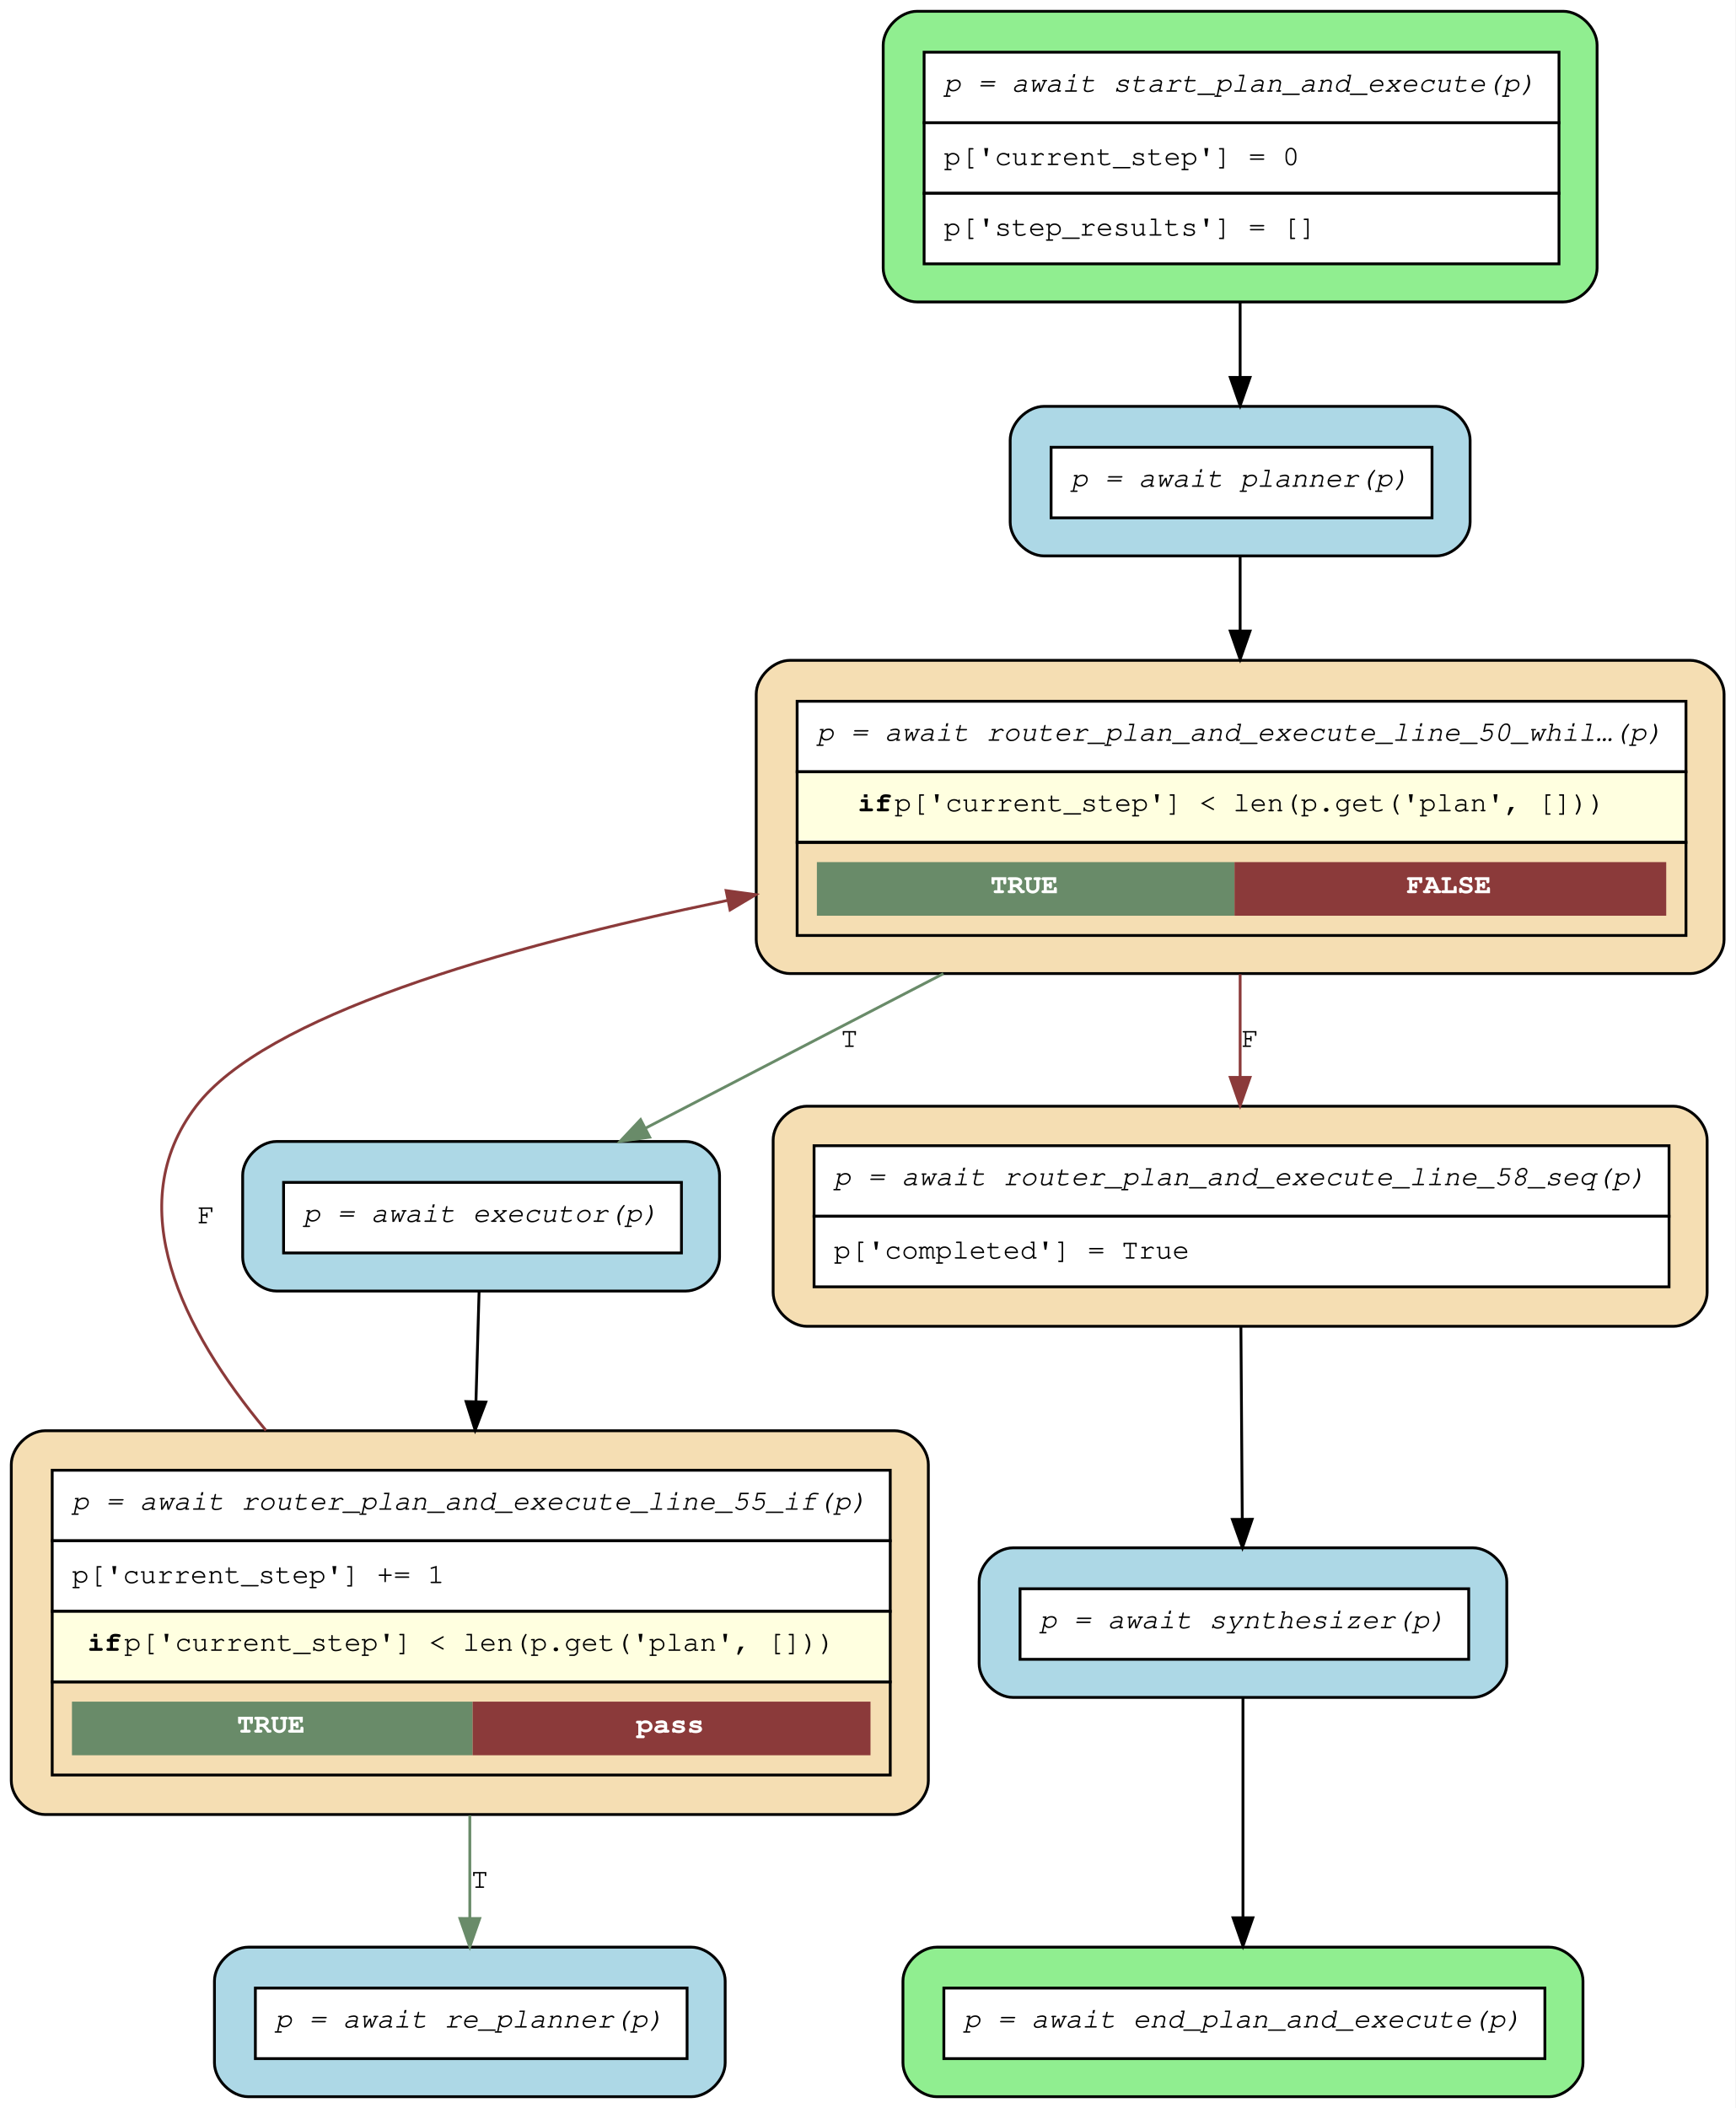
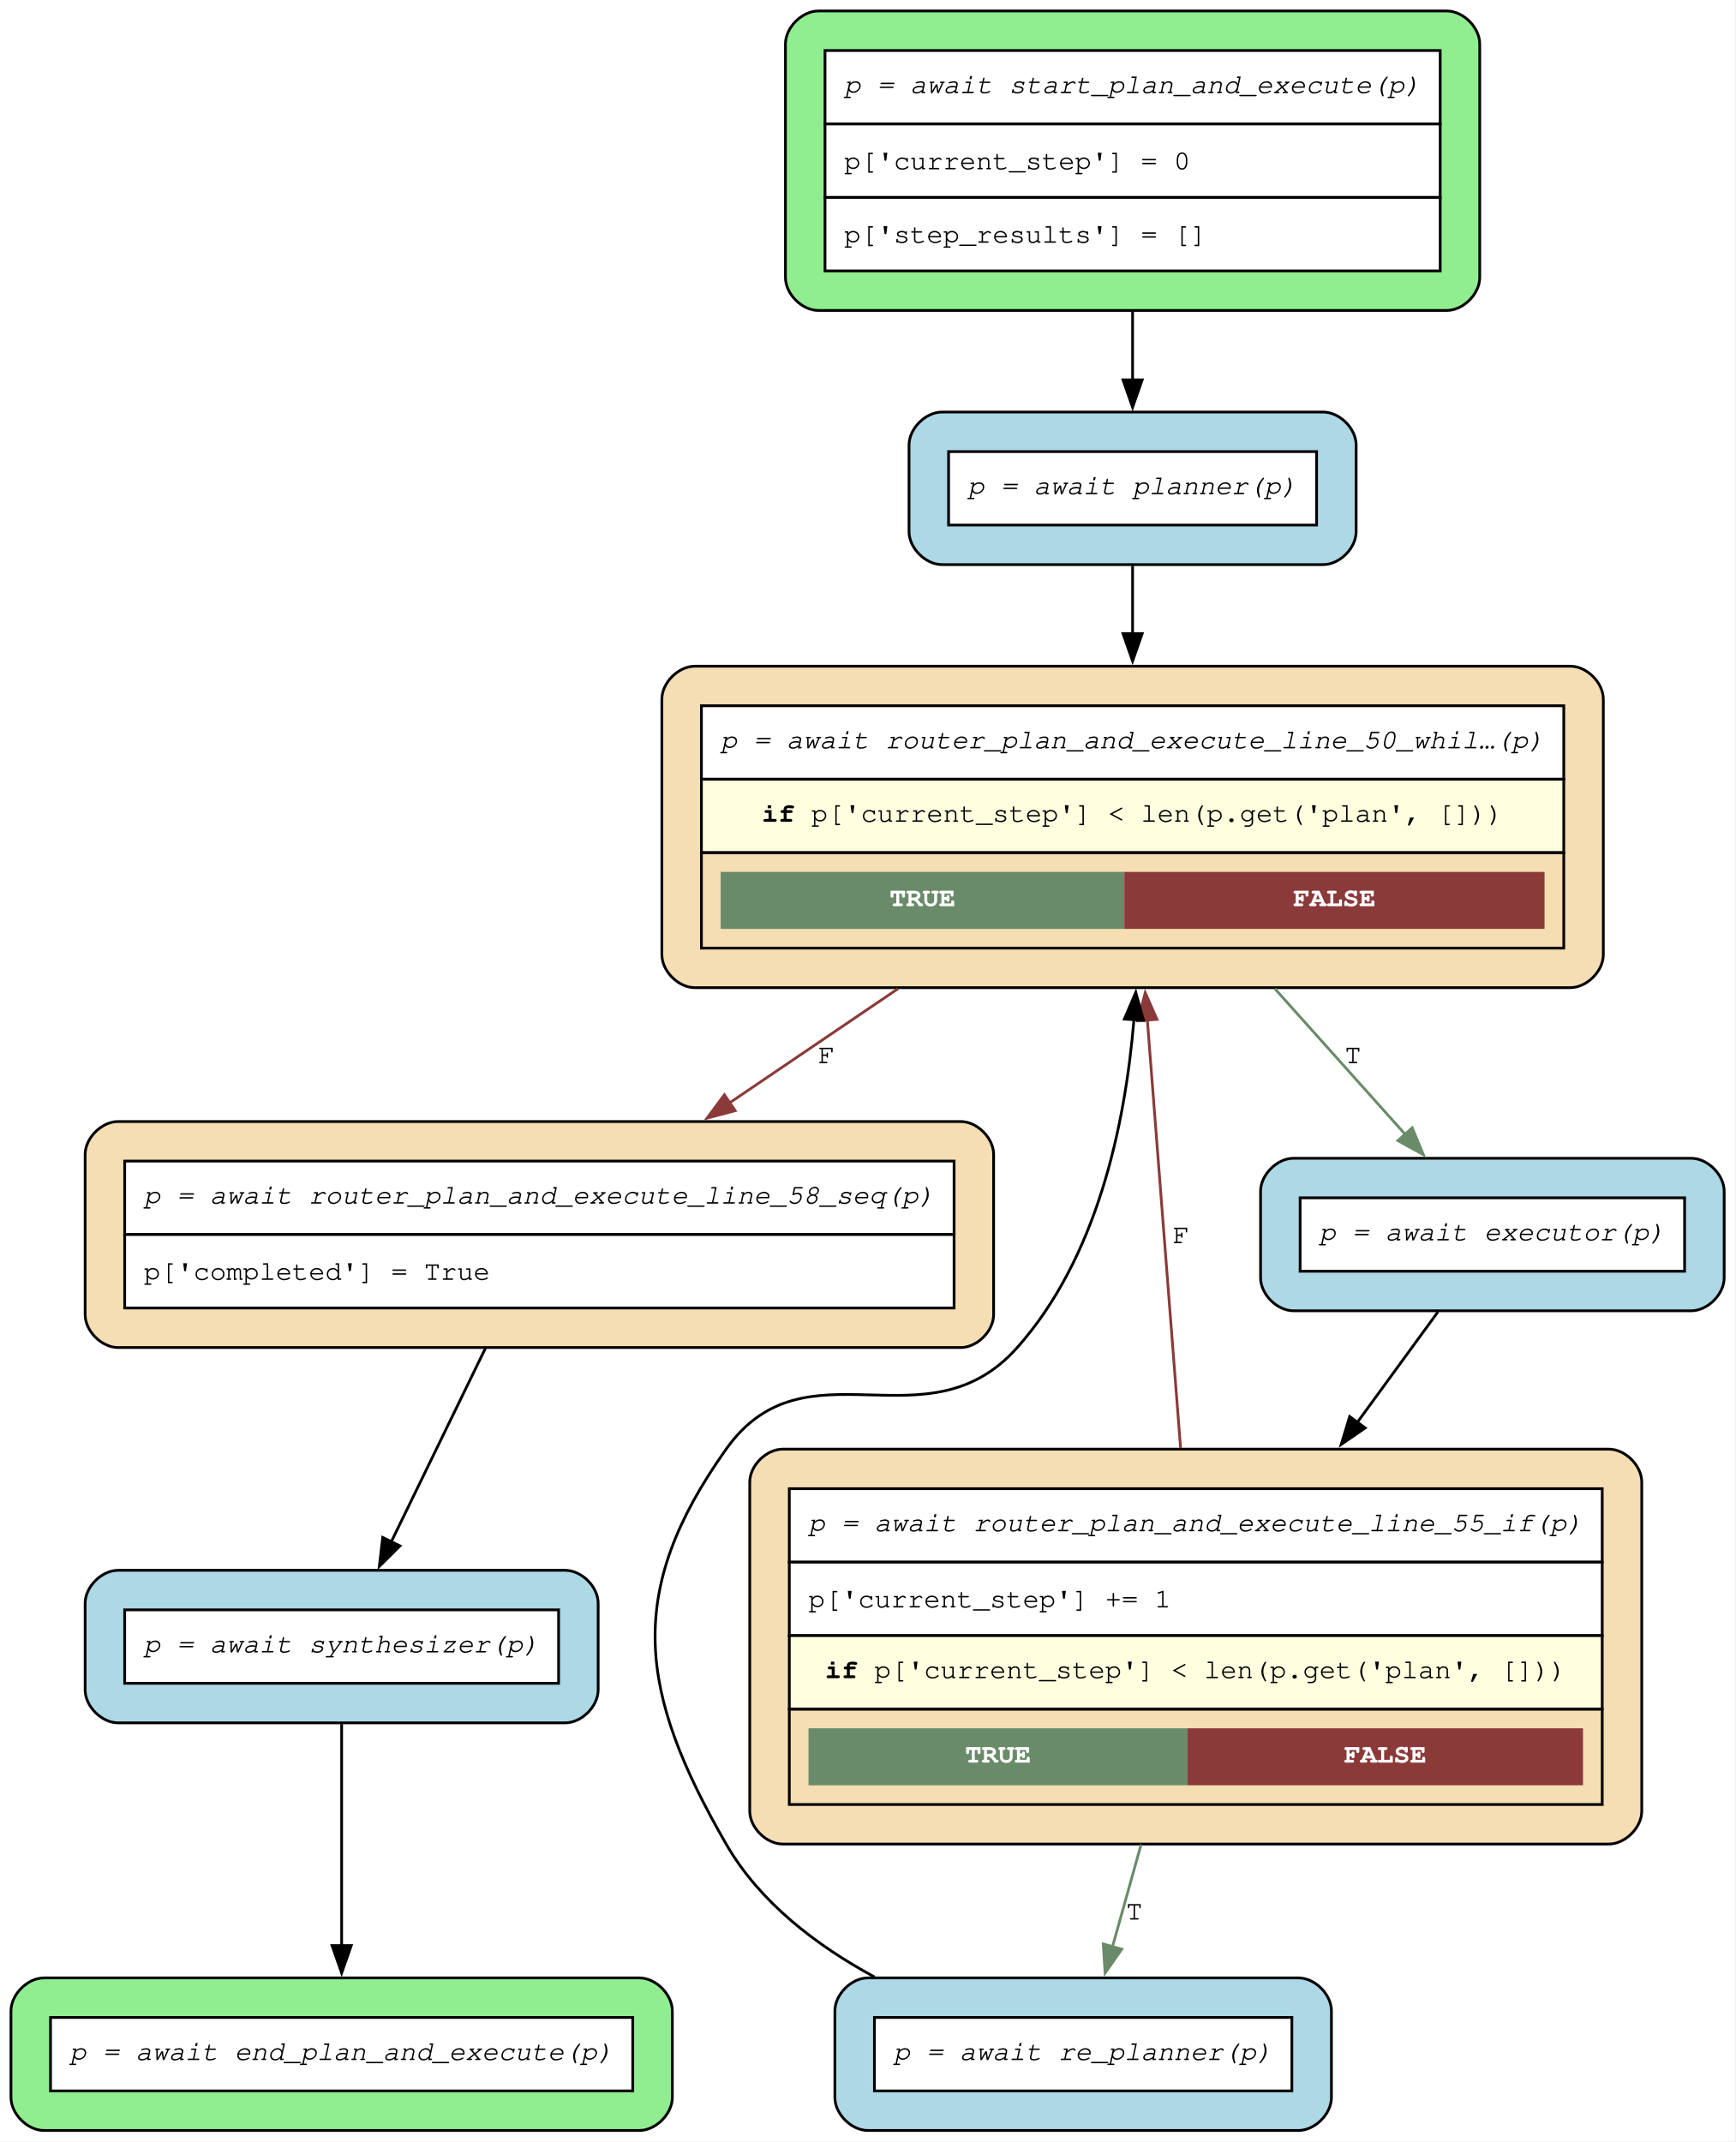
- <svg xmlns="http://www.w3.org/2000/svg" width="615pt" height="747pt" viewBox="0.00 0.00 615.00 747.00">
-   <g id="graph0" class="graph" transform="scale(1 1) rotate(0) translate(4 743)">
-     <polygon fill="white" stroke="transparent" points="-4,4 -4,-743 611,-743 611,4 -4,4" />
+ <svg xmlns="http://www.w3.org/2000/svg" width="632pt" height="780pt" viewBox="0.00 0.00 632.00 780.00">
+   <g id="graph0" class="graph" transform="scale(1 1) rotate(0) translate(4 775.8)">
+     <polygon fill="white" stroke="none" points="-4,4 -4,-775.8 627.8,-775.8 627.8,4 -4,4" />
    <g id="node1" class="node">
-       <path fill="lightgreen" stroke="black" d="M550,-739C550,-739 321,-739 321,-739 315,-739 309,-733 309,-727 309,-727 309,-648 309,-648 309,-642 315,-636 321,-636 321,-636 550,-636 550,-636 556,-636 562,-642 562,-648 562,-648 562,-727 562,-727 562,-733 556,-739 550,-739" />
-       <polygon fill="white" stroke="transparent" points="323.5,-699.5 323.5,-724.5 548.5,-724.5 548.5,-699.5 323.5,-699.5" />
-       <polygon fill="none" stroke="black" points="323.5,-699.5 323.5,-724.5 548.5,-724.5 548.5,-699.5 323.5,-699.5" />
-       <text text-anchor="start" x="330.5" y="-710.5" font-family="Courier,monospace" font-style="italic" font-size="10.00">p = await start_plan_and_execute(p)</text>
-       <polygon fill="white" stroke="transparent" points="323.5,-674.5 323.5,-699.5 548.5,-699.5 548.5,-674.5 323.5,-674.5" />
-       <polygon fill="none" stroke="black" points="323.5,-674.5 323.5,-699.5 548.5,-699.5 548.5,-674.5 323.5,-674.5" />
-       <text text-anchor="start" x="330.5" y="-684.5" font-family="Courier,monospace" font-size="10.00">p['current_step'] = 0</text>
-       <polygon fill="white" stroke="transparent" points="323.5,-649.5 323.5,-674.5 548.5,-674.5 548.5,-649.5 323.5,-649.5" />
-       <polygon fill="none" stroke="black" points="323.5,-649.5 323.5,-674.5 548.5,-674.5 548.5,-649.5 323.5,-649.5" />
-       <text text-anchor="start" x="330.5" y="-659.5" font-family="Courier,monospace" font-size="10.00">p['step_results'] = []</text>
+       <path fill="lightgreen" stroke="black" d="M522.8,-771.8C522.8,-771.8 294,-771.8 294,-771.8 288,-771.8 282,-765.8 282,-759.8 282,-759.8 282,-674.75 282,-674.75 282,-668.75 288,-662.75 294,-662.75 294,-662.75 522.8,-662.75 522.8,-662.75 528.8,-662.75 534.8,-668.75 534.8,-674.75 534.8,-674.75 534.8,-759.8 534.8,-759.8 534.8,-765.8 528.8,-771.8 522.8,-771.8" />
+       <polygon fill="white" stroke="none" points="296.4,-730.65 296.4,-757.4 520.4,-757.4 520.4,-730.65 296.4,-730.65" />
+       <polygon fill="none" stroke="black" points="296.4,-730.65 296.4,-757.4 520.4,-757.4 520.4,-730.65 296.4,-730.65" />
+       <text xml:space="preserve" text-anchor="start" x="303.4" y="-741.9" font-family="Courier,monospace" font-style="italic" font-size="10.00">p = await start_plan_and_execute(p)</text>
+       <polygon fill="white" stroke="none" points="296.4,-703.9 296.4,-730.65 520.4,-730.65 520.4,-703.9 296.4,-703.9" />
+       <polygon fill="none" stroke="black" points="296.4,-703.9 296.4,-730.65 520.4,-730.65 520.4,-703.9 296.4,-703.9" />
+       <text xml:space="preserve" text-anchor="start" x="303.4" y="-714.15" font-family="Courier,monospace" font-size="10.00">p['current_step'] = 0</text>
+       <polygon fill="white" stroke="none" points="296.4,-677.15 296.4,-703.9 520.4,-703.9 520.4,-677.15 296.4,-677.15" />
+       <polygon fill="none" stroke="black" points="296.4,-677.15 296.4,-703.9 520.4,-703.9 520.4,-677.15 296.4,-677.15" />
+       <text xml:space="preserve" text-anchor="start" x="303.4" y="-687.4" font-family="Courier,monospace" font-size="10.00">p['step_results'] = []</text>
    </g>
    <g id="node7" class="node">
-       <path fill="lightblue" stroke="black" d="M505,-599C505,-599 366,-599 366,-599 360,-599 354,-593 354,-587 354,-587 354,-558 354,-558 354,-552 360,-546 366,-546 366,-546 505,-546 505,-546 511,-546 517,-552 517,-558 517,-558 517,-587 517,-587 517,-593 511,-599 505,-599" />
-       <polygon fill="white" stroke="transparent" points="368.5,-559.5 368.5,-584.5 503.5,-584.5 503.5,-559.5 368.5,-559.5" />
-       <polygon fill="none" stroke="black" points="368.5,-559.5 368.5,-584.5 503.5,-584.5 503.5,-559.5 368.5,-559.5" />
-       <text text-anchor="start" x="375.5" y="-570.5" font-family="Courier,monospace" font-style="italic" font-size="10.00">p = await planner(p)</text>
+       <path fill="lightblue" stroke="black" d="M477.8,-625.75C477.8,-625.75 339,-625.75 339,-625.75 333,-625.75 327,-619.75 327,-613.75 327,-613.75 327,-582.2 327,-582.2 327,-576.2 333,-570.2 339,-570.2 339,-570.2 477.8,-570.2 477.8,-570.2 483.8,-570.2 489.8,-576.2 489.8,-582.2 489.8,-582.2 489.8,-613.75 489.8,-613.75 489.8,-619.75 483.8,-625.75 477.8,-625.75" />
+       <polygon fill="white" stroke="none" points="341.4,-584.6 341.4,-611.35 475.4,-611.35 475.4,-584.6 341.4,-584.6" />
+       <polygon fill="none" stroke="black" points="341.4,-584.6 341.4,-611.35 475.4,-611.35 475.4,-584.6 341.4,-584.6" />
+       <text xml:space="preserve" text-anchor="start" x="348.4" y="-595.85" font-family="Courier,monospace" font-style="italic" font-size="10.00">p = await planner(p)</text>
+     </g>
+     <g id="edge9" class="edge">
+       <path fill="none" stroke="black" d="M408.4,-662.43C408.4,-653.93 408.4,-645.3 408.4,-637.25" />
+       <polygon fill="black" stroke="black" points="411.9,-637.48 408.4,-627.48 404.9,-637.48 411.9,-637.48" />
+     </g>
+     <g id="node2" class="node">
+       <path fill="wheat" stroke="black" d="M345.8,-367.4C345.8,-367.4 39,-367.4 39,-367.4 33,-367.4 27,-361.4 27,-355.4 27,-355.4 27,-297.1 27,-297.1 27,-291.1 33,-285.1 39,-285.1 39,-285.1 345.8,-285.1 345.8,-285.1 351.8,-285.1 357.8,-291.1 357.8,-297.1 357.8,-297.1 357.8,-355.4 357.8,-355.4 357.8,-361.4 351.8,-367.4 345.8,-367.4" />
+       <polygon fill="white" stroke="none" points="41.4,-326.25 41.4,-353 343.4,-353 343.4,-326.25 41.4,-326.25" />
+       <polygon fill="none" stroke="black" points="41.4,-326.25 41.4,-353 343.4,-353 343.4,-326.25 41.4,-326.25" />
+       <text xml:space="preserve" text-anchor="start" x="48.4" y="-337.5" font-family="Courier,monospace" font-style="italic" font-size="10.00">p = await router_plan_and_execute_line_58_seq(p)</text>
+       <polygon fill="white" stroke="none" points="41.4,-299.5 41.4,-326.25 343.4,-326.25 343.4,-299.5 41.4,-299.5" />
+       <polygon fill="none" stroke="black" points="41.4,-299.5 41.4,-326.25 343.4,-326.25 343.4,-299.5 41.4,-299.5" />
+       <text xml:space="preserve" text-anchor="start" x="48.4" y="-309.75" font-family="Courier,monospace" font-size="10.00">p['completed'] = True</text>
+     </g>
+     <g id="node9" class="node">
+       <path fill="lightblue" stroke="black" d="M201.8,-203.98C201.8,-203.98 39,-203.98 39,-203.98 33,-203.98 27,-197.98 27,-191.98 27,-191.98 27,-160.43 27,-160.43 27,-154.43 33,-148.43 39,-148.43 39,-148.43 201.8,-148.43 201.8,-148.43 207.8,-148.43 213.8,-154.43 213.8,-160.43 213.8,-160.43 213.8,-191.98 213.8,-191.98 213.8,-197.98 207.8,-203.98 201.8,-203.98" />
+       <polygon fill="white" stroke="none" points="41.4,-162.83 41.4,-189.58 199.4,-189.58 199.4,-162.83 41.4,-162.83" />
+       <polygon fill="none" stroke="black" points="41.4,-162.83 41.4,-189.58 199.4,-189.58 199.4,-162.83 41.4,-162.83" />
+       <text xml:space="preserve" text-anchor="start" x="48.4" y="-174.08" font-family="Courier,monospace" font-style="italic" font-size="10.00">p = await synthesizer(p)</text>
    </g>
    <g id="edge8" class="edge">
-       <path fill="none" stroke="black" d="M435.5,-635.95C435.5,-627.02 435.5,-617.9 435.5,-609.48" />
-       <polygon fill="black" stroke="black" points="439,-609.26 435.5,-599.26 432,-609.26 439,-609.26" />
+       <path fill="none" stroke="black" d="M172.73,-284.79C162.04,-262.82 148.92,-235.84 138.49,-214.4" />
+       <polygon fill="black" stroke="black" points="141.64,-212.88 134.12,-205.41 135.35,-215.94 141.64,-212.88" />
    </g>
-     <g id="node2" class="node">
-       <path fill="wheat" stroke="black" d="M589,-351C589,-351 282,-351 282,-351 276,-351 270,-345 270,-339 270,-339 270,-285 270,-285 270,-279 276,-273 282,-273 282,-273 589,-273 589,-273 595,-273 601,-279 601,-285 601,-285 601,-339 601,-339 601,-345 595,-351 589,-351" />
-       <polygon fill="white" stroke="transparent" points="284.5,-312 284.5,-337 587.5,-337 587.5,-312 284.5,-312" />
-       <polygon fill="none" stroke="black" points="284.5,-312 284.5,-337 587.5,-337 587.5,-312 284.5,-312" />
-       <text text-anchor="start" x="291.5" y="-323" font-family="Courier,monospace" font-style="italic" font-size="10.00">p = await router_plan_and_execute_line_58_seq(p)</text>
-       <polygon fill="white" stroke="transparent" points="284.5,-287 284.5,-312 587.5,-312 587.5,-287 284.5,-287" />
-       <polygon fill="none" stroke="black" points="284.5,-287 284.5,-312 587.5,-312 587.5,-287 284.5,-287" />
-       <text text-anchor="start" x="291.5" y="-297" font-family="Courier,monospace" font-size="10.00">p['completed'] = True</text>
+     <g id="node3" class="node">
+       <path fill="wheat" stroke="black" d="M581.8,-248.1C581.8,-248.1 281,-248.1 281,-248.1 275,-248.1 269,-242.1 269,-236.1 269,-236.1 269,-116.3 269,-116.3 269,-110.3 275,-104.3 281,-104.3 281,-104.3 581.8,-104.3 581.8,-104.3 587.8,-104.3 593.8,-110.3 593.8,-116.3 593.8,-116.3 593.8,-236.1 593.8,-236.1 593.8,-242.1 587.8,-248.1 581.8,-248.1" />
+       <polygon fill="white" stroke="none" points="283.4,-206.95 283.4,-233.7 579.4,-233.7 579.4,-206.95 283.4,-206.95" />
+       <polygon fill="none" stroke="black" points="283.4,-206.95 283.4,-233.7 579.4,-233.7 579.4,-206.95 283.4,-206.95" />
+       <text xml:space="preserve" text-anchor="start" x="290.4" y="-218.2" font-family="Courier,monospace" font-style="italic" font-size="10.00">p = await router_plan_and_execute_line_55_if(p)</text>
+       <polygon fill="white" stroke="none" points="283.4,-180.2 283.4,-206.95 579.4,-206.95 579.4,-180.2 283.4,-180.2" />
+       <polygon fill="none" stroke="black" points="283.4,-180.2 283.4,-206.95 579.4,-206.95 579.4,-180.2 283.4,-180.2" />
+       <text xml:space="preserve" text-anchor="start" x="290.4" y="-190.45" font-family="Courier,monospace" font-size="10.00">p['current_step'] += 1</text>
+       <polygon fill="lightyellow" stroke="none" points="283.4,-153.45 283.4,-180.2 579.4,-180.2 579.4,-153.45 283.4,-153.45" />
+       <polygon fill="none" stroke="black" points="283.4,-153.45 283.4,-180.2 579.4,-180.2 579.4,-153.45 283.4,-153.45" />
+       <text xml:space="preserve" text-anchor="start" x="296.4" y="-164.7" font-family="Courier,monospace" font-weight="bold" font-size="10.00">if</text>
+       <text xml:space="preserve" text-anchor="start" x="308.4" y="-164.7" font-family="Courier,monospace" font-size="10.00"> p['current_step'] &lt; len(p.get('plan', []))</text>
+       <polygon fill="none" stroke="black" points="283.4,-118.7 283.4,-153.45 579.4,-153.45 579.4,-118.7 283.4,-118.7" />
+       <polygon fill="#698b69" stroke="none" points="290.4,-125.7 290.4,-146.45 428.4,-146.45 428.4,-125.7 290.4,-125.7" />
+       <text xml:space="preserve" text-anchor="start" x="347.4" y="-133.95" font-family="Courier,monospace" font-weight="bold" font-size="10.00" fill="white">TRUE</text>
+       <polygon fill="#8b3a3a" stroke="none" points="428.4,-125.7 428.4,-146.45 572.4,-146.45 572.4,-125.7 428.4,-125.7" />
+       <text xml:space="preserve" text-anchor="start" x="485.4" y="-133.95" font-family="Courier,monospace" font-weight="bold" font-size="10.00" fill="white">FALSE</text>
    </g>
-     <g id="node9" class="node">
-       <path fill="lightblue" stroke="black" d="M518,-194.5C518,-194.5 355,-194.5 355,-194.5 349,-194.5 343,-188.5 343,-182.5 343,-182.5 343,-153.5 343,-153.5 343,-147.5 349,-141.5 355,-141.5 355,-141.5 518,-141.5 518,-141.5 524,-141.5 530,-147.5 530,-153.5 530,-153.5 530,-182.5 530,-182.5 530,-188.5 524,-194.5 518,-194.5" />
-       <polygon fill="white" stroke="transparent" points="357.5,-155 357.5,-180 516.5,-180 516.5,-155 357.5,-155" />
-       <polygon fill="none" stroke="black" points="357.5,-155 357.5,-180 516.5,-180 516.5,-155 357.5,-155" />
-       <text text-anchor="start" x="364.5" y="-166" font-family="Courier,monospace" font-style="italic" font-size="10.00">p = await synthesizer(p)</text>
+     <g id="node4" class="node">
+       <path fill="wheat" stroke="black" d="M567.8,-533.2C567.8,-533.2 249,-533.2 249,-533.2 243,-533.2 237,-527.2 237,-521.2 237,-521.2 237,-428.15 237,-428.15 237,-422.15 243,-416.15 249,-416.15 249,-416.15 567.8,-416.15 567.8,-416.15 573.8,-416.15 579.8,-422.15 579.8,-428.15 579.8,-428.15 579.8,-521.2 579.8,-521.2 579.8,-527.2 573.8,-533.2 567.8,-533.2" />
+       <polygon fill="white" stroke="none" points="251.4,-492.05 251.4,-518.8 565.4,-518.8 565.4,-492.05 251.4,-492.05" />
+       <polygon fill="none" stroke="black" points="251.4,-492.05 251.4,-518.8 565.4,-518.8 565.4,-492.05 251.4,-492.05" />
+       <text xml:space="preserve" text-anchor="start" x="258.4" y="-503.3" font-family="Courier,monospace" font-style="italic" font-size="10.00">p = await router_plan_and_execute_line_50_whil…(p)</text>
+       <polygon fill="lightyellow" stroke="none" points="251.4,-465.3 251.4,-492.05 565.4,-492.05 565.4,-465.3 251.4,-465.3" />
+       <polygon fill="none" stroke="black" points="251.4,-465.3 251.4,-492.05 565.4,-492.05 565.4,-465.3 251.4,-465.3" />
+       <text xml:space="preserve" text-anchor="start" x="273.4" y="-476.55" font-family="Courier,monospace" font-weight="bold" font-size="10.00">if</text>
+       <text xml:space="preserve" text-anchor="start" x="285.4" y="-476.55" font-family="Courier,monospace" font-size="10.00"> p['current_step'] &lt; len(p.get('plan', []))</text>
+       <polygon fill="none" stroke="black" points="251.4,-430.55 251.4,-465.3 565.4,-465.3 565.4,-430.55 251.4,-430.55" />
+       <polygon fill="#698b69" stroke="none" points="258.4,-437.55 258.4,-458.3 405.4,-458.3 405.4,-437.55 258.4,-437.55" />
+       <text xml:space="preserve" text-anchor="start" x="319.9" y="-445.8" font-family="Courier,monospace" font-weight="bold" font-size="10.00" fill="white">TRUE</text>
+       <polygon fill="#8b3a3a" stroke="none" points="405.4,-437.55 405.4,-458.3 558.4,-458.3 558.4,-437.55 405.4,-437.55" />
+       <text xml:space="preserve" text-anchor="start" x="466.9" y="-445.8" font-family="Courier,monospace" font-weight="bold" font-size="10.00" fill="white">FALSE</text>
    </g>
    <g id="edge7" class="edge">
-       <path fill="none" stroke="black" d="M435.77,-272.95C435.92,-251.72 436.1,-225.45 436.25,-204.63" />
-       <polygon fill="black" stroke="black" points="439.75,-204.62 436.32,-194.59 432.75,-204.57 439.75,-204.62" />
+       <path fill="none" stroke="#8b3a3a" d="M425.87,-248.54C422.19,-295.87 417.4,-357.66 413.76,-404.53" />
+       <polygon fill="#8b3a3a" stroke="#8b3a3a" points="410.29,-404.06 413.01,-414.3 417.27,-404.6 410.29,-404.06" />
+       <text xml:space="preserve" text-anchor="middle" x="426.03" y="-323.12" font-family="Courier,monospace" font-size="10.00">F</text>
    </g>
-     <g id="node3" class="node">
-       <path fill="wheat" stroke="black" d="M313,-236C313,-236 12,-236 12,-236 6,-236 0,-230 0,-224 0,-224 0,-112 0,-112 0,-106 6,-100 12,-100 12,-100 313,-100 313,-100 319,-100 325,-106 325,-112 325,-112 325,-224 325,-224 325,-230 319,-236 313,-236" />
-       <polygon fill="white" stroke="transparent" points="14.5,-197 14.5,-222 311.5,-222 311.5,-197 14.5,-197" />
-       <polygon fill="none" stroke="black" points="14.5,-197 14.5,-222 311.5,-222 311.5,-197 14.5,-197" />
-       <text text-anchor="start" x="21.5" y="-208" font-family="Courier,monospace" font-style="italic" font-size="10.00">p = await router_plan_and_execute_line_55_if(p)</text>
-       <polygon fill="white" stroke="transparent" points="14.5,-172 14.5,-197 311.5,-197 311.5,-172 14.5,-172" />
-       <polygon fill="none" stroke="black" points="14.5,-172 14.5,-197 311.5,-197 311.5,-172 14.5,-172" />
-       <text text-anchor="start" x="21.5" y="-182" font-family="Courier,monospace" font-size="10.00">p['current_step'] += 1</text>
-       <polygon fill="lightyellow" stroke="transparent" points="14.5,-147 14.5,-172 311.5,-172 311.5,-147 14.5,-147" />
-       <polygon fill="none" stroke="black" points="14.5,-147 14.5,-172 311.5,-172 311.5,-147 14.5,-147" />
-       <text text-anchor="start" x="27" y="-158" font-family="Courier,monospace" font-weight="bold" font-size="10.00">if</text>
-       <text text-anchor="start" x="40" y="-158" font-family="Courier,monospace" font-size="10.00"> p['current_step'] &lt; len(p.get('plan', []))</text>
-       <polygon fill="none" stroke="black" points="14.5,-114 14.5,-147 311.5,-147 311.5,-114 14.5,-114" />
-       <polygon fill="#698b69" stroke="transparent" points="21.5,-121 21.5,-140 163.5,-140 163.5,-121 21.5,-121" />
-       <text text-anchor="start" x="80" y="-129" font-family="Courier,monospace" font-weight="bold" font-size="10.00" fill="white">TRUE</text>
-       <polygon fill="#8b3a3a" stroke="transparent" points="163.5,-121 163.5,-140 304.5,-140 304.5,-121 163.5,-121" />
-       <text text-anchor="start" x="221.5" y="-129" font-family="Courier,monospace" font-weight="bold" font-size="10.00" fill="white">pass</text>
-     </g>
-     <g id="node4" class="node">
-       <path fill="wheat" stroke="black" d="M595,-509C595,-509 276,-509 276,-509 270,-509 264,-503 264,-497 264,-497 264,-410 264,-410 264,-404 270,-398 276,-398 276,-398 595,-398 595,-398 601,-398 607,-404 607,-410 607,-410 607,-497 607,-497 607,-503 601,-509 595,-509" />
-       <polygon fill="white" stroke="transparent" points="278.5,-469.5 278.5,-494.5 593.5,-494.5 593.5,-469.5 278.5,-469.5" />
-       <polygon fill="none" stroke="black" points="278.5,-469.5 278.5,-494.5 593.5,-494.5 593.5,-469.5 278.5,-469.5" />
-       <text text-anchor="start" x="285.5" y="-480.5" font-family="Courier,monospace" font-style="italic" font-size="10.00">p = await router_plan_and_execute_line_50_whil…(p)</text>
-       <polygon fill="lightyellow" stroke="transparent" points="278.5,-444.5 278.5,-469.5 593.5,-469.5 593.5,-444.5 278.5,-444.5" />
-       <polygon fill="none" stroke="black" points="278.5,-444.5 278.5,-469.5 593.5,-469.5 593.5,-444.5 278.5,-444.5" />
-       <text text-anchor="start" x="300" y="-455.5" font-family="Courier,monospace" font-weight="bold" font-size="10.00">if</text>
-       <text text-anchor="start" x="313" y="-455.5" font-family="Courier,monospace" font-size="10.00"> p['current_step'] &lt; len(p.get('plan', []))</text>
-       <polygon fill="none" stroke="black" points="278.5,-411.5 278.5,-444.5 593.5,-444.5 593.5,-411.5 278.5,-411.5" />
-       <polygon fill="#698b69" stroke="transparent" points="285.5,-418.5 285.5,-437.5 433.5,-437.5 433.5,-418.5 285.5,-418.5" />
-       <text text-anchor="start" x="347" y="-426.5" font-family="Courier,monospace" font-weight="bold" font-size="10.00" fill="white">TRUE</text>
-       <polygon fill="#8b3a3a" stroke="transparent" points="433.5,-418.5 433.5,-437.5 586.5,-437.5 586.5,-418.5 433.5,-418.5" />
-       <text text-anchor="start" x="494.5" y="-426.5" font-family="Courier,monospace" font-weight="bold" font-size="10.00" fill="white">FALSE</text>
+     <g id="node8" class="node">
+       <path fill="lightblue" stroke="black" d="M468.8,-55.55C468.8,-55.55 312,-55.55 312,-55.55 306,-55.55 300,-49.55 300,-43.55 300,-43.55 300,-12 300,-12 300,-6 306,0 312,0 312,0 468.8,0 468.8,0 474.8,0 480.8,-6 480.8,-12 480.8,-12 480.8,-43.55 480.8,-43.55 480.8,-49.55 474.8,-55.55 468.8,-55.55" />
+       <polygon fill="white" stroke="none" points="314.4,-14.4 314.4,-41.15 466.4,-41.15 466.4,-14.4 314.4,-14.4" />
+       <polygon fill="none" stroke="black" points="314.4,-14.4 314.4,-41.15 466.4,-41.15 466.4,-14.4 314.4,-14.4" />
+       <text xml:space="preserve" text-anchor="start" x="321.4" y="-25.65" font-family="Courier,monospace" font-style="italic" font-size="10.00">p = await re_planner(p)</text>
    </g>
    <g id="edge6" class="edge">
-       <path fill="none" stroke="#8b3a3a" d="M90.25,-236.11C60.49,-271.89 38.58,-315.7 65.5,-351 89.76,-382.81 172.71,-407.11 253.94,-423.95" />
-       <polygon fill="#8b3a3a" stroke="#8b3a3a" points="253.33,-427.4 263.83,-425.97 254.73,-420.54 253.33,-427.4" />
-       <text text-anchor="middle" x="69" y="-309.5" font-family="Courier,monospace" font-size="10.00">F</text>
-     </g>
-     <g id="node8" class="node">
-       <path fill="lightblue" stroke="black" d="M241,-53C241,-53 84,-53 84,-53 78,-53 72,-47 72,-41 72,-41 72,-12 72,-12 72,-6 78,0 84,0 84,0 241,0 241,0 247,0 253,-6 253,-12 253,-12 253,-41 253,-41 253,-47 247,-53 241,-53" />
-       <polygon fill="white" stroke="transparent" points="86.5,-13.5 86.5,-38.5 239.5,-38.5 239.5,-13.5 86.5,-13.5" />
-       <polygon fill="none" stroke="black" points="86.5,-13.5 86.5,-38.5 239.5,-38.5 239.5,-13.5 86.5,-13.5" />
-       <text text-anchor="start" x="93.5" y="-24.5" font-family="Courier,monospace" font-style="italic" font-size="10.00">p = await re_planner(p)</text>
+       <path fill="none" stroke="#698b69" d="M411.5,-104.13C407.89,-91.23 404.25,-78.25 401.04,-66.78" />
+       <polygon fill="#698b69" stroke="#698b69" points="404.46,-66.01 398.39,-57.33 397.72,-67.9 404.46,-66.01" />
+       <text xml:space="preserve" text-anchor="middle" x="409.02" y="-76.8" font-family="Courier,monospace" font-size="10.00">T</text>
    </g>
    <g id="edge5" class="edge">
-       <path fill="none" stroke="#698b69" d="M162.5,-99.7C162.5,-87.14 162.5,-74.46 162.5,-63.32" />
-       <polygon fill="#698b69" stroke="#698b69" points="166,-63.15 162.5,-53.15 159,-63.16 166,-63.15" />
-       <text text-anchor="middle" x="166" y="-74" font-family="Courier,monospace" font-size="10.00">T</text>
+       <path fill="none" stroke="#8b3a3a" d="M323.03,-415.8C302.66,-402 281.17,-387.43 261.63,-374.18" />
+       <polygon fill="#8b3a3a" stroke="#8b3a3a" points="263.7,-371.35 253.46,-368.64 259.77,-377.15 263.7,-371.35" />
+       <text xml:space="preserve" text-anchor="middle" x="296.92" y="-388.65" font-family="Courier,monospace" font-size="10.00">F</text>
+     </g>
+     <g id="node6" class="node">
+       <path fill="lightblue" stroke="black" d="M611.8,-354.02C611.8,-354.02 467,-354.02 467,-354.02 461,-354.02 455,-348.02 455,-342.02 455,-342.02 455,-310.48 455,-310.48 455,-304.48 461,-298.48 467,-298.48 467,-298.48 611.8,-298.48 611.8,-298.48 617.8,-298.48 623.8,-304.48 623.8,-310.48 623.8,-310.48 623.8,-342.02 623.8,-342.02 623.8,-348.02 617.8,-354.02 611.8,-354.02" />
+       <polygon fill="white" stroke="none" points="469.4,-312.88 469.4,-339.62 609.4,-339.62 609.4,-312.88 469.4,-312.88" />
+       <polygon fill="none" stroke="black" points="469.4,-312.88 469.4,-339.62 609.4,-339.62 609.4,-312.88 469.4,-312.88" />
+       <text xml:space="preserve" text-anchor="start" x="476.4" y="-324.12" font-family="Courier,monospace" font-style="italic" font-size="10.00">p = await executor(p)</text>
    </g>
    <g id="edge4" class="edge">
-       <path fill="none" stroke="#8b3a3a" d="M435.5,-397.77C435.5,-385.72 435.5,-373.05 435.5,-361.28" />
-       <polygon fill="#8b3a3a" stroke="#8b3a3a" points="439,-361.21 435.5,-351.21 432,-361.21 439,-361.21" />
-       <text text-anchor="middle" x="439" y="-372" font-family="Courier,monospace" font-size="10.00">F</text>
+       <path fill="none" stroke="#698b69" d="M460.17,-415.8C476.23,-397.86 493.43,-378.63 507.69,-362.7" />
+       <polygon fill="#698b69" stroke="#698b69" points="510.21,-365.12 514.27,-355.34 505,-360.45 510.21,-365.12" />
+       <text xml:space="preserve" text-anchor="middle" x="488.63" y="-388.65" font-family="Courier,monospace" font-size="10.00">T</text>
    </g>
-     <g id="node6" class="node">
-       <path fill="lightblue" stroke="black" d="M239,-338.5C239,-338.5 94,-338.5 94,-338.5 88,-338.5 82,-332.5 82,-326.5 82,-326.5 82,-297.5 82,-297.5 82,-291.5 88,-285.5 94,-285.5 94,-285.5 239,-285.5 239,-285.5 245,-285.5 251,-291.5 251,-297.5 251,-297.5 251,-326.5 251,-326.5 251,-332.5 245,-338.5 239,-338.5" />
-       <polygon fill="white" stroke="transparent" points="96.5,-299 96.5,-324 237.5,-324 237.5,-299 96.5,-299" />
-       <polygon fill="none" stroke="black" points="96.5,-299 96.5,-324 237.5,-324 237.5,-299 96.5,-299" />
-       <text text-anchor="start" x="103.5" y="-310" font-family="Courier,monospace" font-style="italic" font-size="10.00">p = await executor(p)</text>
+     <g id="node5" class="node">
+       <path fill="lightgreen" stroke="black" d="M228.8,-55.55C228.8,-55.55 12,-55.55 12,-55.55 6,-55.55 0,-49.55 0,-43.55 0,-43.55 0,-12 0,-12 0,-6 6,0 12,0 12,0 228.8,0 228.8,0 234.8,0 240.8,-6 240.8,-12 240.8,-12 240.8,-43.55 240.8,-43.55 240.8,-49.55 234.8,-55.55 228.8,-55.55" />
+       <polygon fill="white" stroke="none" points="14.4,-14.4 14.4,-41.15 226.4,-41.15 226.4,-14.4 14.4,-14.4" />
+       <polygon fill="none" stroke="black" points="14.4,-14.4 14.4,-41.15 226.4,-41.15 226.4,-14.4 14.4,-14.4" />
+       <text xml:space="preserve" text-anchor="start" x="21.4" y="-25.65" font-family="Courier,monospace" font-style="italic" font-size="10.00">p = await end_plan_and_execute(p)</text>
+     </g>
+     <g id="edge1" class="edge">
+       <path fill="none" stroke="black" d="M519.59,-298.1C511.12,-286.48 500.74,-272.25 490.11,-257.69" />
+       <polygon fill="black" stroke="black" points="493.1,-255.83 484.37,-249.82 487.44,-259.96 493.1,-255.83" />
+     </g>
+     <g id="edge2" class="edge">
+       <path fill="none" stroke="black" d="M408.4,-569.75C408.4,-562.19 408.4,-553.62 408.4,-544.8" />
+       <polygon fill="black" stroke="black" points="411.9,-545.08 408.4,-535.08 404.9,-545.08 411.9,-545.08" />
    </g>
    <g id="edge3" class="edge">
-       <path fill="none" stroke="#698b69" d="M330.34,-397.97C294.4,-379.33 255.52,-359.16 224.65,-343.16" />
-       <polygon fill="#698b69" stroke="#698b69" points="226.25,-340.04 215.76,-338.54 223.02,-346.26 226.25,-340.04" />
-       <text text-anchor="middle" x="297" y="-372" font-family="Courier,monospace" font-size="10.00">T</text>
+       <path fill="none" stroke="black" d="M314.47,-55.87C293.2,-67.37 272.57,-83.15 260.4,-104.3 228.52,-159.69 223.4,-195.99 260.4,-248.1 289.29,-288.78 333.23,-247.82 366.4,-285.1 395.21,-317.49 405.64,-365.24 408.9,-404.58" />
+       <polygon fill="black" stroke="black" points="405.4,-404.71 409.56,-414.45 412.38,-404.24 405.4,-404.71" />
    </g>
-     <g id="node5" class="node">
-       <path fill="lightgreen" stroke="black" d="M545,-53C545,-53 328,-53 328,-53 322,-53 316,-47 316,-41 316,-41 316,-12 316,-12 316,-6 322,0 328,0 328,0 545,0 545,0 551,0 557,-6 557,-12 557,-12 557,-41 557,-41 557,-47 551,-53 545,-53" />
-       <polygon fill="white" stroke="transparent" points="330.5,-13.5 330.5,-38.5 543.5,-38.5 543.5,-13.5 330.5,-13.5" />
-       <polygon fill="none" stroke="black" points="330.5,-13.5 330.5,-38.5 543.5,-38.5 543.5,-13.5 330.5,-13.5" />
-       <text text-anchor="start" x="337.5" y="-24.5" font-family="Courier,monospace" font-style="italic" font-size="10.00">p = await end_plan_and_execute(p)</text>
-     </g>
-     <g id="edge1" class="edge">
-       <path fill="none" stroke="black" d="M165.78,-285.28C165.46,-274.16 165.08,-260.49 164.68,-246.47" />
-       <polygon fill="black" stroke="black" points="168.17,-246.14 164.39,-236.24 161.18,-246.34 168.17,-246.14" />
-     </g>
-     <g id="edge2" class="edge">
-       <path fill="none" stroke="black" d="M435.5,-545.82C435.5,-537.92 435.5,-528.83 435.5,-519.53" />
-       <polygon fill="black" stroke="black" points="439,-519.38 435.5,-509.38 432,-519.38 439,-519.38" />
-     </g>
-     <g id="edge9" class="edge">
-       <path fill="none" stroke="black" d="M436.5,-141.41C436.5,-119.62 436.5,-88.07 436.5,-63.69" />
-       <polygon fill="black" stroke="black" points="440,-63.4 436.5,-53.4 433,-63.4 440,-63.4" />
+     <g id="edge10" class="edge">
+       <path fill="none" stroke="black" d="M120.4,-148C120.4,-125.3 120.4,-92.66 120.4,-67.28" />
+       <polygon fill="black" stroke="black" points="123.9,-67.34 120.4,-57.34 116.9,-67.34 123.9,-67.34" />
    </g>
  </g>
</svg>
